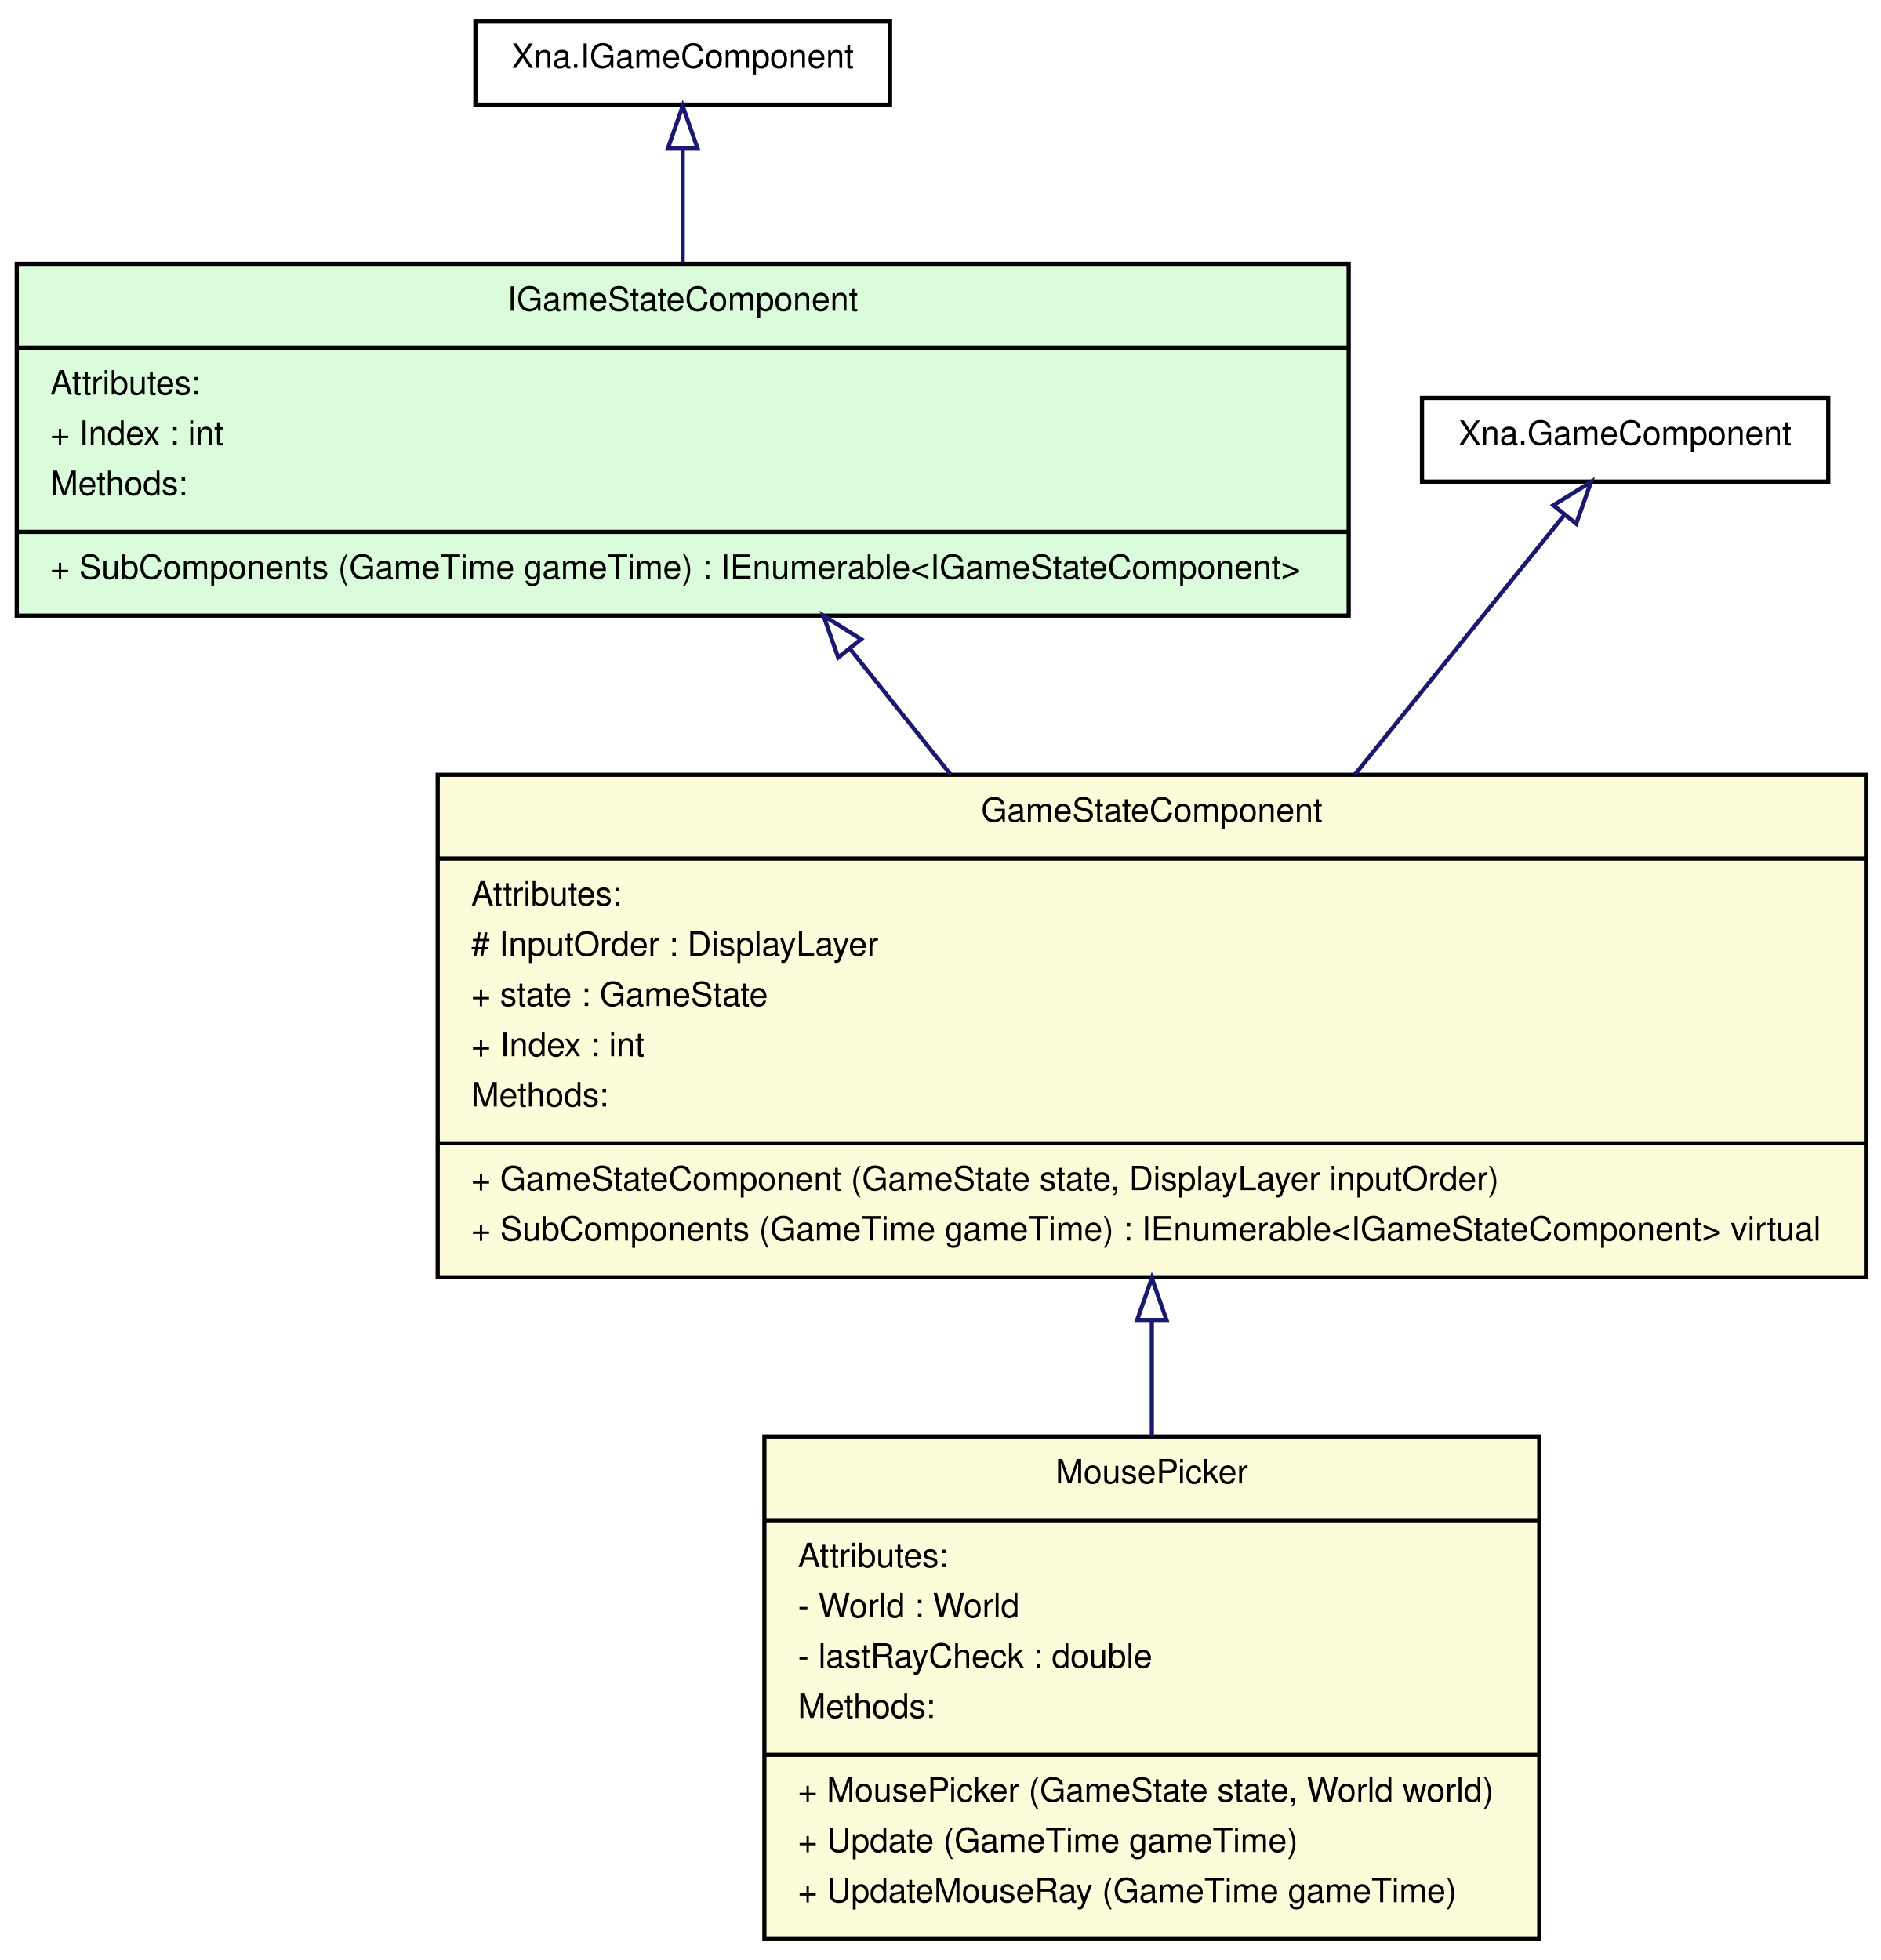
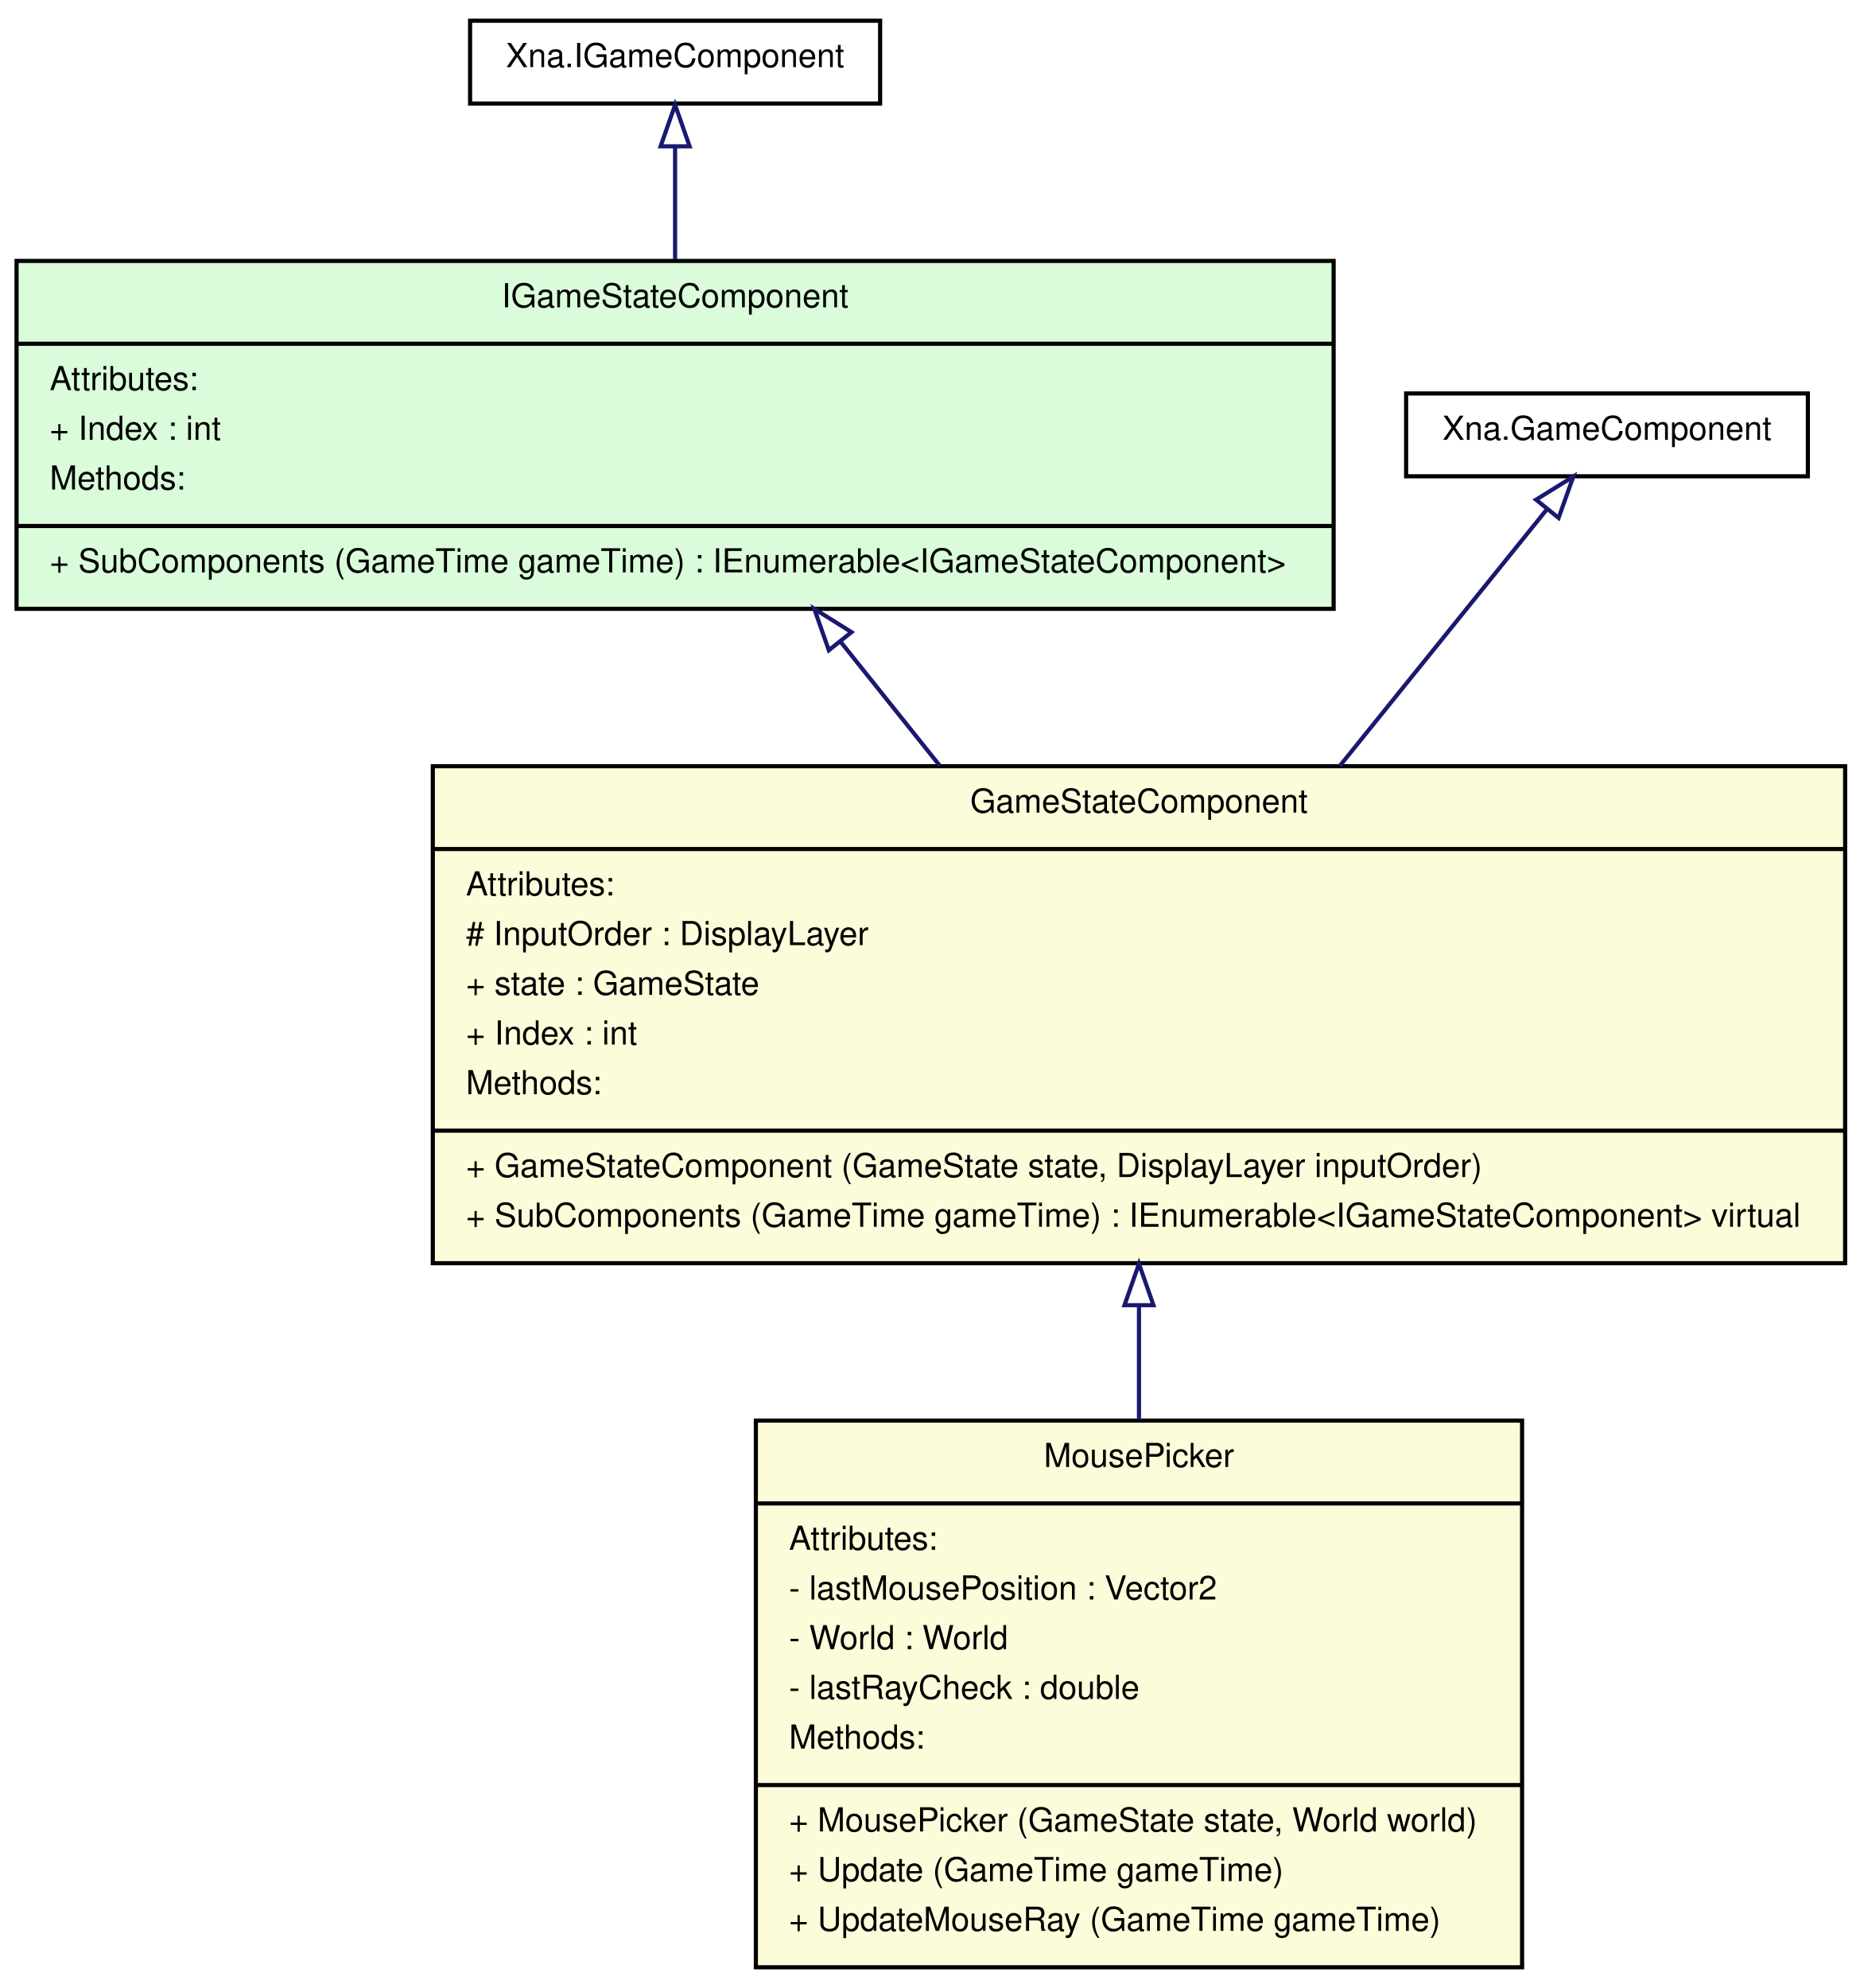
- <svg xmlns="http://www.w3.org/2000/svg" width="449pt" height="468pt" viewBox="0.00 0.00 449.00 468.00">
-   <g id="graph1" class="graph" transform="scale(1 1) rotate(0) translate(4 464)">
-     <polygon fill="white" stroke="white" points="-4,5 -4,-464 446,-464 446,5 -4,5" />
+ <svg xmlns="http://www.w3.org/2000/svg" width="449pt" height="480pt" viewBox="0.00 0.00 449.00 480.00">
+   <g id="graph1" class="graph" transform="scale(1 1) rotate(0) translate(4 476)">
+     <polygon fill="white" stroke="white" points="-4,5 -4,-476 446,-476 446,5 -4,5" />
    <g id="node1" class="node">
-       <polygon fill="#fcfcda" stroke="black" points="178.5,-1 178.5,-121 363.5,-121 363.5,-1 178.5,-1" />
-       <text text-anchor="middle" x="271" y="-109.8" font-family="Helvetica,sans-Serif" font-size="8.00">MousePicker</text>
-       <polyline fill="none" stroke="black" points="178.5,-101 363.5,-101 " />
-       <text text-anchor="start" x="186.5" y="-89.8" font-family="Helvetica,sans-Serif" font-size="8.00">Attributes:</text>
+       <polygon fill="#fcfcda" stroke="black" points="178.5,-1 178.5,-133 363.5,-133 363.5,-1 178.5,-1" />
+       <text text-anchor="middle" x="271" y="-121.8" font-family="Helvetica,sans-Serif" font-size="8.00">MousePicker</text>
+       <polyline fill="none" stroke="black" points="178.5,-113 363.5,-113 " />
+       <text text-anchor="start" x="186.5" y="-101.8" font-family="Helvetica,sans-Serif" font-size="8.00">Attributes:</text>
+       <text text-anchor="start" x="186.5" y="-89.8" font-family="Helvetica,sans-Serif" font-size="8.00">- lastMousePosition : Vector2</text>
      <text text-anchor="start" x="186.5" y="-77.8" font-family="Helvetica,sans-Serif" font-size="8.00">- World : World</text>
      <text text-anchor="start" x="186.5" y="-65.8" font-family="Helvetica,sans-Serif" font-size="8.00">- lastRayCheck : double</text>
      <text text-anchor="start" x="186.5" y="-53.8" font-family="Helvetica,sans-Serif" font-size="8.00">Methods:</text>
      <polyline fill="none" stroke="black" points="178.5,-45 363.5,-45 " />
      <text text-anchor="start" x="186.5" y="-33.8" font-family="Helvetica,sans-Serif" font-size="8.00">+ MousePicker (GameState state, World world)</text>
      <text text-anchor="start" x="186.5" y="-21.8" font-family="Helvetica,sans-Serif" font-size="8.00">+ Update (GameTime gameTime)</text>
      <text text-anchor="start" x="186.5" y="-9.8" font-family="Helvetica,sans-Serif" font-size="8.00">+ UpdateMouseRay (GameTime gameTime)</text>
    </g>
    <g id="node2" class="node">
-       <polygon fill="#fcfcda" stroke="black" points="100.5,-159 100.5,-279 441.5,-279 441.5,-159 100.5,-159" />
-       <text text-anchor="middle" x="271" y="-267.8" font-family="Helvetica,sans-Serif" font-size="8.00">GameStateComponent</text>
-       <polyline fill="none" stroke="black" points="100.5,-259 441.5,-259 " />
-       <text text-anchor="start" x="108.5" y="-247.8" font-family="Helvetica,sans-Serif" font-size="8.00">Attributes:</text>
-       <text text-anchor="start" x="108.5" y="-235.8" font-family="Helvetica,sans-Serif" font-size="8.00"># InputOrder : DisplayLayer</text>
-       <text text-anchor="start" x="108.5" y="-223.8" font-family="Helvetica,sans-Serif" font-size="8.00">+ state : GameState</text>
-       <text text-anchor="start" x="108.5" y="-211.8" font-family="Helvetica,sans-Serif" font-size="8.00">+ Index : int</text>
-       <text text-anchor="start" x="108.5" y="-199.8" font-family="Helvetica,sans-Serif" font-size="8.00">Methods:</text>
-       <polyline fill="none" stroke="black" points="100.5,-191 441.5,-191 " />
-       <text text-anchor="start" x="108.5" y="-179.8" font-family="Helvetica,sans-Serif" font-size="8.00">+ GameStateComponent (GameState state, DisplayLayer inputOrder)</text>
-       <text text-anchor="start" x="108.5" y="-167.8" font-family="Helvetica,sans-Serif" font-size="8.00">+ SubComponents (GameTime gameTime) : IEnumerable&lt;IGameStateComponent&gt; virtual</text>
+       <polygon fill="#fcfcda" stroke="black" points="100.5,-171 100.5,-291 441.5,-291 441.5,-171 100.5,-171" />
+       <text text-anchor="middle" x="271" y="-279.8" font-family="Helvetica,sans-Serif" font-size="8.00">GameStateComponent</text>
+       <polyline fill="none" stroke="black" points="100.5,-271 441.5,-271 " />
+       <text text-anchor="start" x="108.5" y="-259.8" font-family="Helvetica,sans-Serif" font-size="8.00">Attributes:</text>
+       <text text-anchor="start" x="108.5" y="-247.8" font-family="Helvetica,sans-Serif" font-size="8.00"># InputOrder : DisplayLayer</text>
+       <text text-anchor="start" x="108.5" y="-235.8" font-family="Helvetica,sans-Serif" font-size="8.00">+ state : GameState</text>
+       <text text-anchor="start" x="108.5" y="-223.8" font-family="Helvetica,sans-Serif" font-size="8.00">+ Index : int</text>
+       <text text-anchor="start" x="108.5" y="-211.8" font-family="Helvetica,sans-Serif" font-size="8.00">Methods:</text>
+       <polyline fill="none" stroke="black" points="100.5,-203 441.5,-203 " />
+       <text text-anchor="start" x="108.5" y="-191.8" font-family="Helvetica,sans-Serif" font-size="8.00">+ GameStateComponent (GameState state, DisplayLayer inputOrder)</text>
+       <text text-anchor="start" x="108.5" y="-179.8" font-family="Helvetica,sans-Serif" font-size="8.00">+ SubComponents (GameTime gameTime) : IEnumerable&lt;IGameStateComponent&gt; virtual</text>
    </g>
    <g id="edge2" class="edge">
-       <path fill="none" stroke="midnightblue" d="M271,-148.538C271,-139.352 271,-130.01 271,-121.016" />
-       <polygon fill="none" stroke="midnightblue" points="267.5,-148.816 271,-158.816 274.5,-148.816 267.5,-148.816" />
+       <path fill="none" stroke="midnightblue" d="M271,-160.682C271,-151.568 271,-142.258 271,-133.214" />
+       <polygon fill="none" stroke="midnightblue" points="267.5,-160.864 271,-170.864 274.5,-160.864 267.5,-160.864" />
    </g>
    <g id="node3" class="node">
-       <polygon fill="#dafcda" stroke="black" points="0,-317 0,-401 318,-401 318,-317 0,-317" />
-       <text text-anchor="middle" x="159" y="-389.8" font-family="Helvetica,sans-Serif" font-size="8.00">IGameStateComponent</text>
-       <polyline fill="none" stroke="black" points="0,-381 318,-381 " />
-       <text text-anchor="start" x="8" y="-369.8" font-family="Helvetica,sans-Serif" font-size="8.00">Attributes:</text>
-       <text text-anchor="start" x="8" y="-357.8" font-family="Helvetica,sans-Serif" font-size="8.00">+ Index : int</text>
-       <text text-anchor="start" x="8" y="-345.8" font-family="Helvetica,sans-Serif" font-size="8.00">Methods:</text>
-       <polyline fill="none" stroke="black" points="0,-337 318,-337 " />
-       <text text-anchor="start" x="8" y="-325.8" font-family="Helvetica,sans-Serif" font-size="8.00">+ SubComponents (GameTime gameTime) : IEnumerable&lt;IGameStateComponent&gt;</text>
+       <polygon fill="#dafcda" stroke="black" points="0,-329 0,-413 318,-413 318,-329 0,-329" />
+       <text text-anchor="middle" x="159" y="-401.8" font-family="Helvetica,sans-Serif" font-size="8.00">IGameStateComponent</text>
+       <polyline fill="none" stroke="black" points="0,-393 318,-393 " />
+       <text text-anchor="start" x="8" y="-381.8" font-family="Helvetica,sans-Serif" font-size="8.00">Attributes:</text>
+       <text text-anchor="start" x="8" y="-369.8" font-family="Helvetica,sans-Serif" font-size="8.00">+ Index : int</text>
+       <text text-anchor="start" x="8" y="-357.8" font-family="Helvetica,sans-Serif" font-size="8.00">Methods:</text>
+       <polyline fill="none" stroke="black" points="0,-349 318,-349 " />
+       <text text-anchor="start" x="8" y="-337.8" font-family="Helvetica,sans-Serif" font-size="8.00">+ SubComponents (GameTime gameTime) : IEnumerable&lt;IGameStateComponent&gt;</text>
    </g>
    <g id="edge6" class="edge">
-       <path fill="none" stroke="midnightblue" d="M198.996,-309.005C206.749,-299.314 214.948,-289.065 222.928,-279.09" />
-       <polygon fill="none" stroke="midnightblue" points="196.118,-307 192.604,-316.995 201.584,-311.373 196.118,-307" />
+       <path fill="none" stroke="midnightblue" d="M198.996,-321.005C206.749,-311.314 214.948,-301.065 222.928,-291.09" />
+       <polygon fill="none" stroke="midnightblue" points="196.118,-319 192.604,-328.995 201.584,-323.373 196.118,-319" />
    </g>
    <g id="node4" class="node">
-       <polygon fill="#ffffff" stroke="black" points="335.5,-349 335.5,-369 432.5,-369 432.5,-349 335.5,-349" />
-       <text text-anchor="middle" x="384" y="-357.8" font-family="Helvetica,sans-Serif" font-size="8.00">Xna.GameComponent</text>
+       <polygon fill="#ffffff" stroke="black" points="335.5,-361 335.5,-381 432.5,-381 432.5,-361 335.5,-361" />
+       <text text-anchor="middle" x="384" y="-369.8" font-family="Helvetica,sans-Serif" font-size="8.00">Xna.GameComponent</text>
    </g>
    <g id="edge4" class="edge">
-       <path fill="none" stroke="midnightblue" d="M369.529,-341.071C356.811,-325.314 337.556,-301.459 319.432,-279.004" />
-       <polygon fill="none" stroke="midnightblue" points="366.869,-343.348 375.873,-348.932 372.316,-338.952 366.869,-343.348" />
+       <path fill="none" stroke="midnightblue" d="M369.529,-353.071C356.811,-337.314 337.556,-313.459 319.432,-291.004" />
+       <polygon fill="none" stroke="midnightblue" points="366.869,-355.348 375.873,-360.932 372.316,-350.952 366.869,-355.348" />
    </g>
    <g id="node5" class="node">
-       <polygon fill="#ffffff" stroke="black" points="109.5,-439 109.5,-459 208.5,-459 208.5,-439 109.5,-439" />
-       <text text-anchor="middle" x="159" y="-447.8" font-family="Helvetica,sans-Serif" font-size="8.00">Xna.IGameComponent</text>
+       <polygon fill="#ffffff" stroke="black" points="109.5,-451 109.5,-471 208.5,-471 208.5,-451 109.5,-451" />
+       <text text-anchor="middle" x="159" y="-459.8" font-family="Helvetica,sans-Serif" font-size="8.00">Xna.IGameComponent</text>
    </g>
    <g id="edge8" class="edge">
-       <path fill="none" stroke="midnightblue" d="M159,-428.454C159,-420.393 159,-410.828 159,-401.414" />
-       <polygon fill="none" stroke="midnightblue" points="155.5,-428.676 159,-438.676 162.5,-428.676 155.5,-428.676" />
+       <path fill="none" stroke="midnightblue" d="M159,-440.454C159,-432.393 159,-422.828 159,-413.414" />
+       <polygon fill="none" stroke="midnightblue" points="155.5,-440.676 159,-450.676 162.5,-440.676 155.5,-440.676" />
    </g>
  </g>
</svg>
